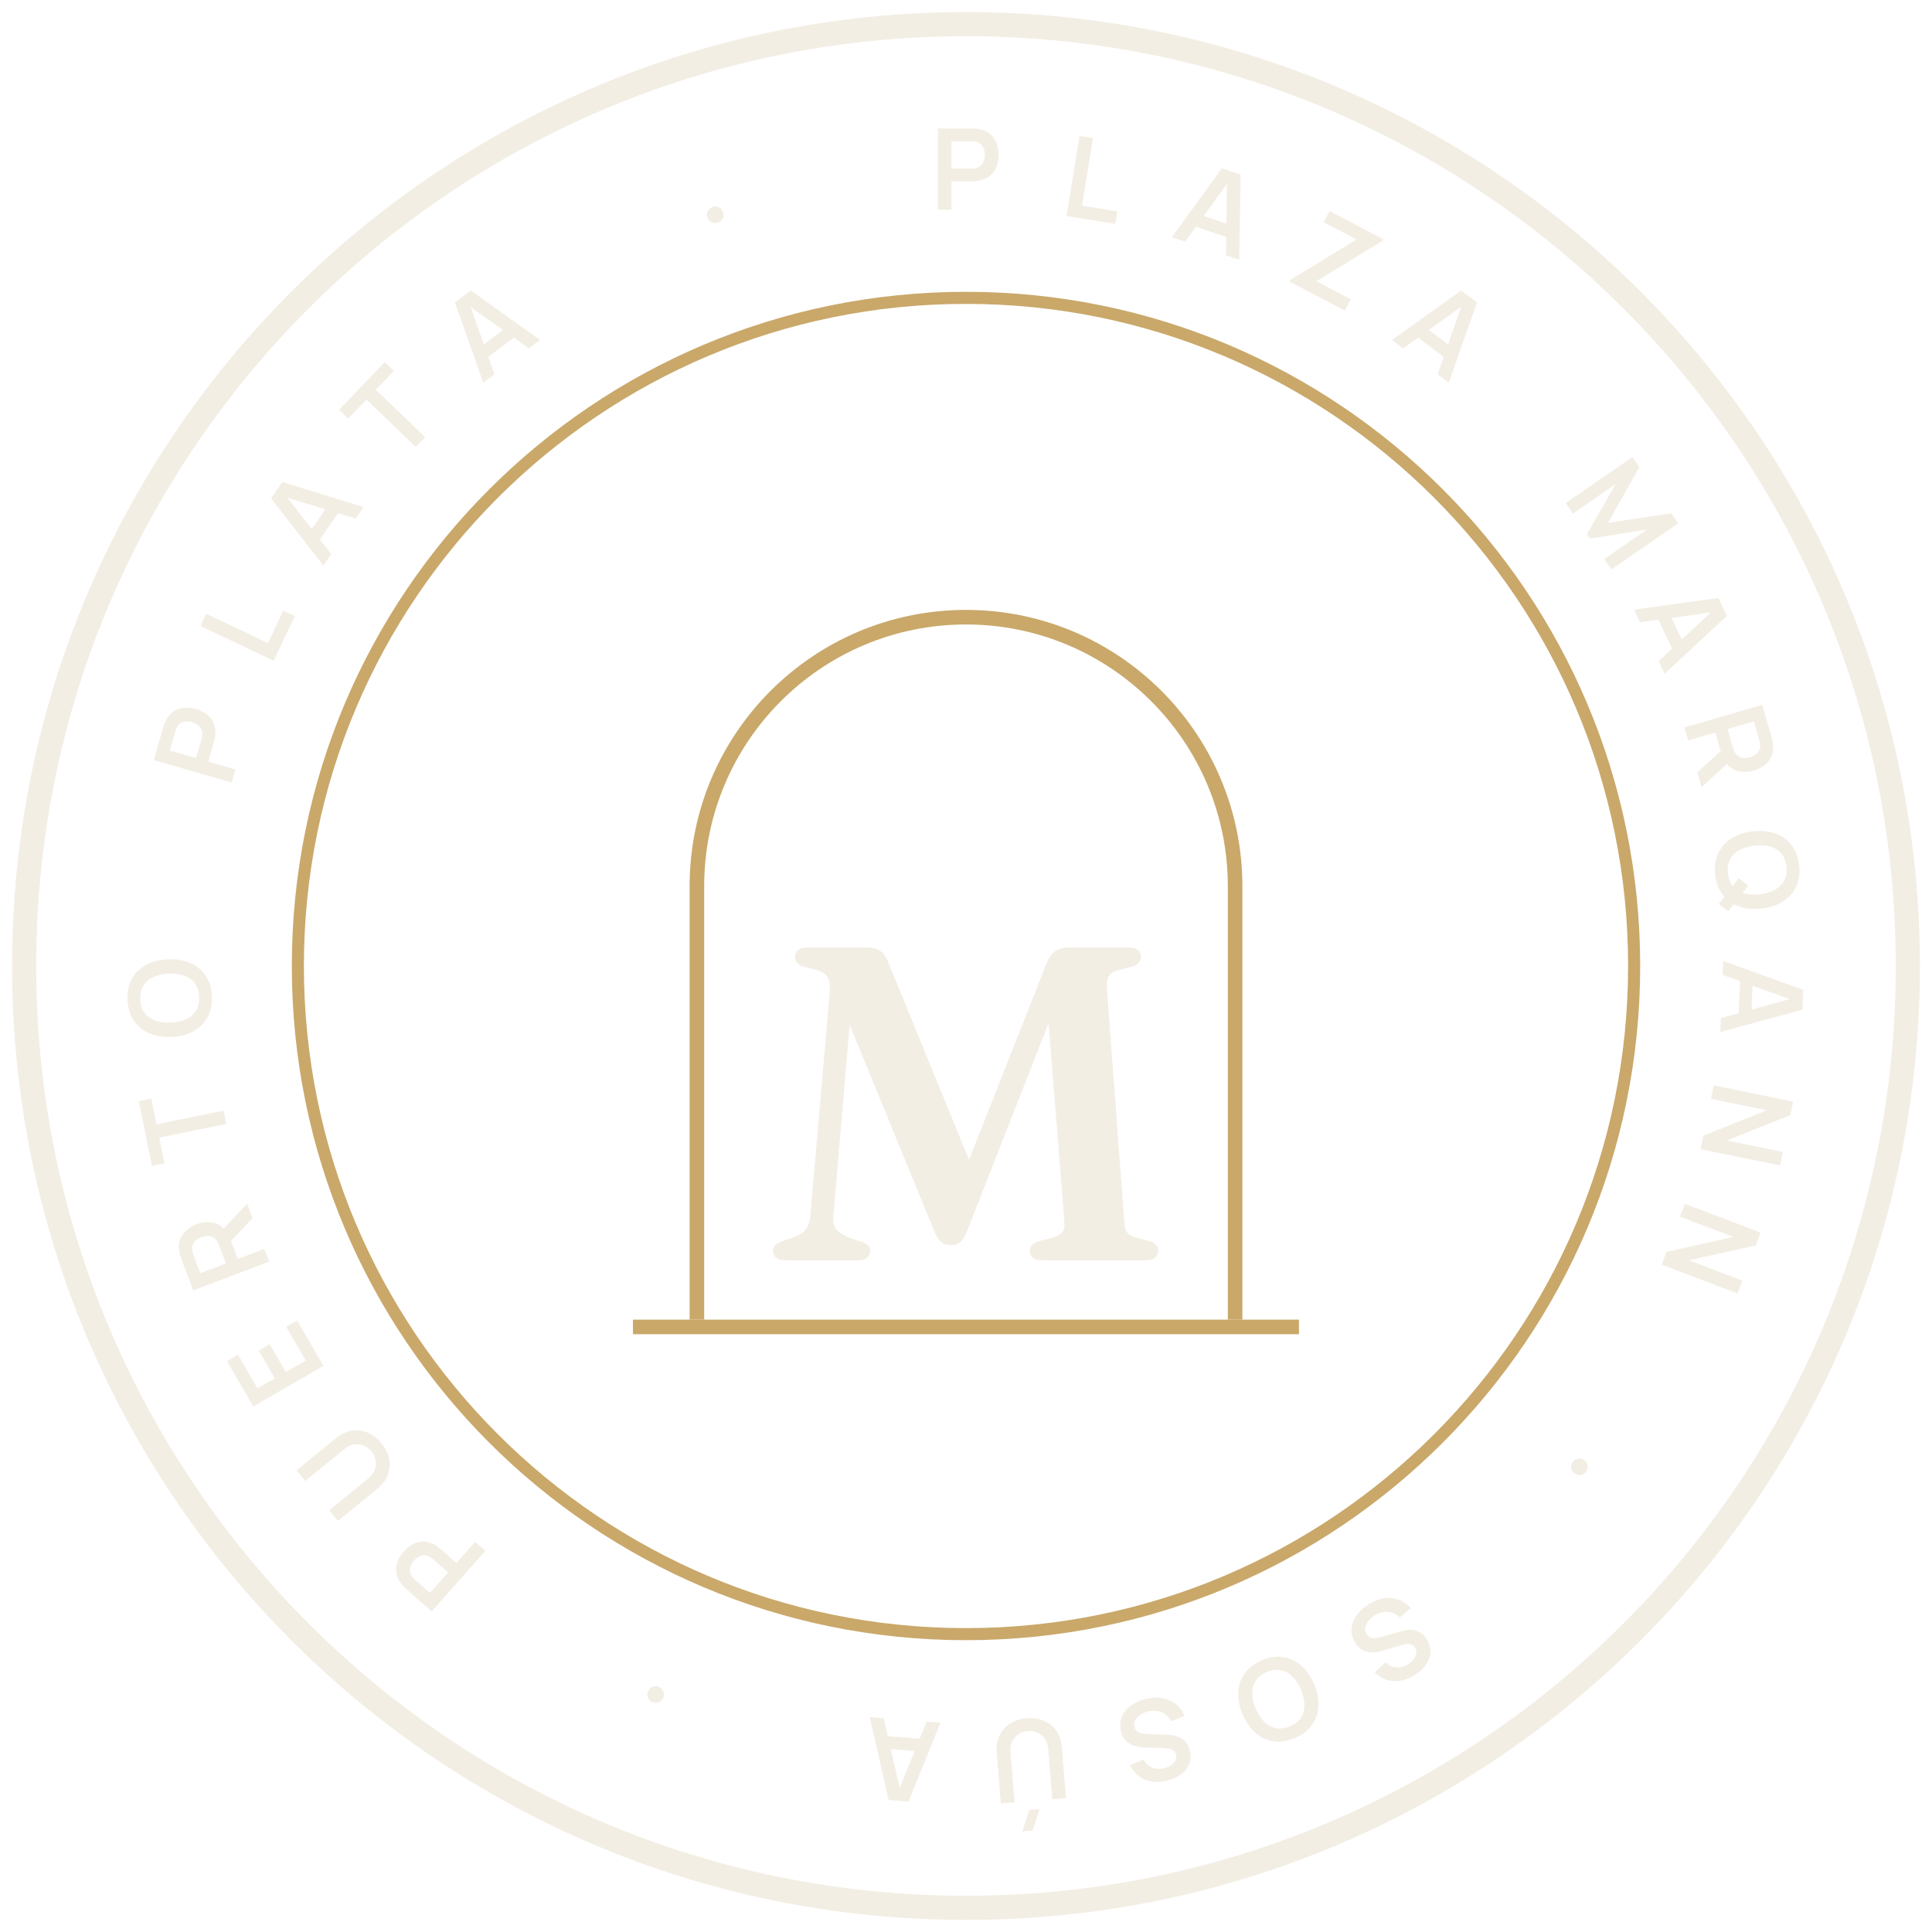
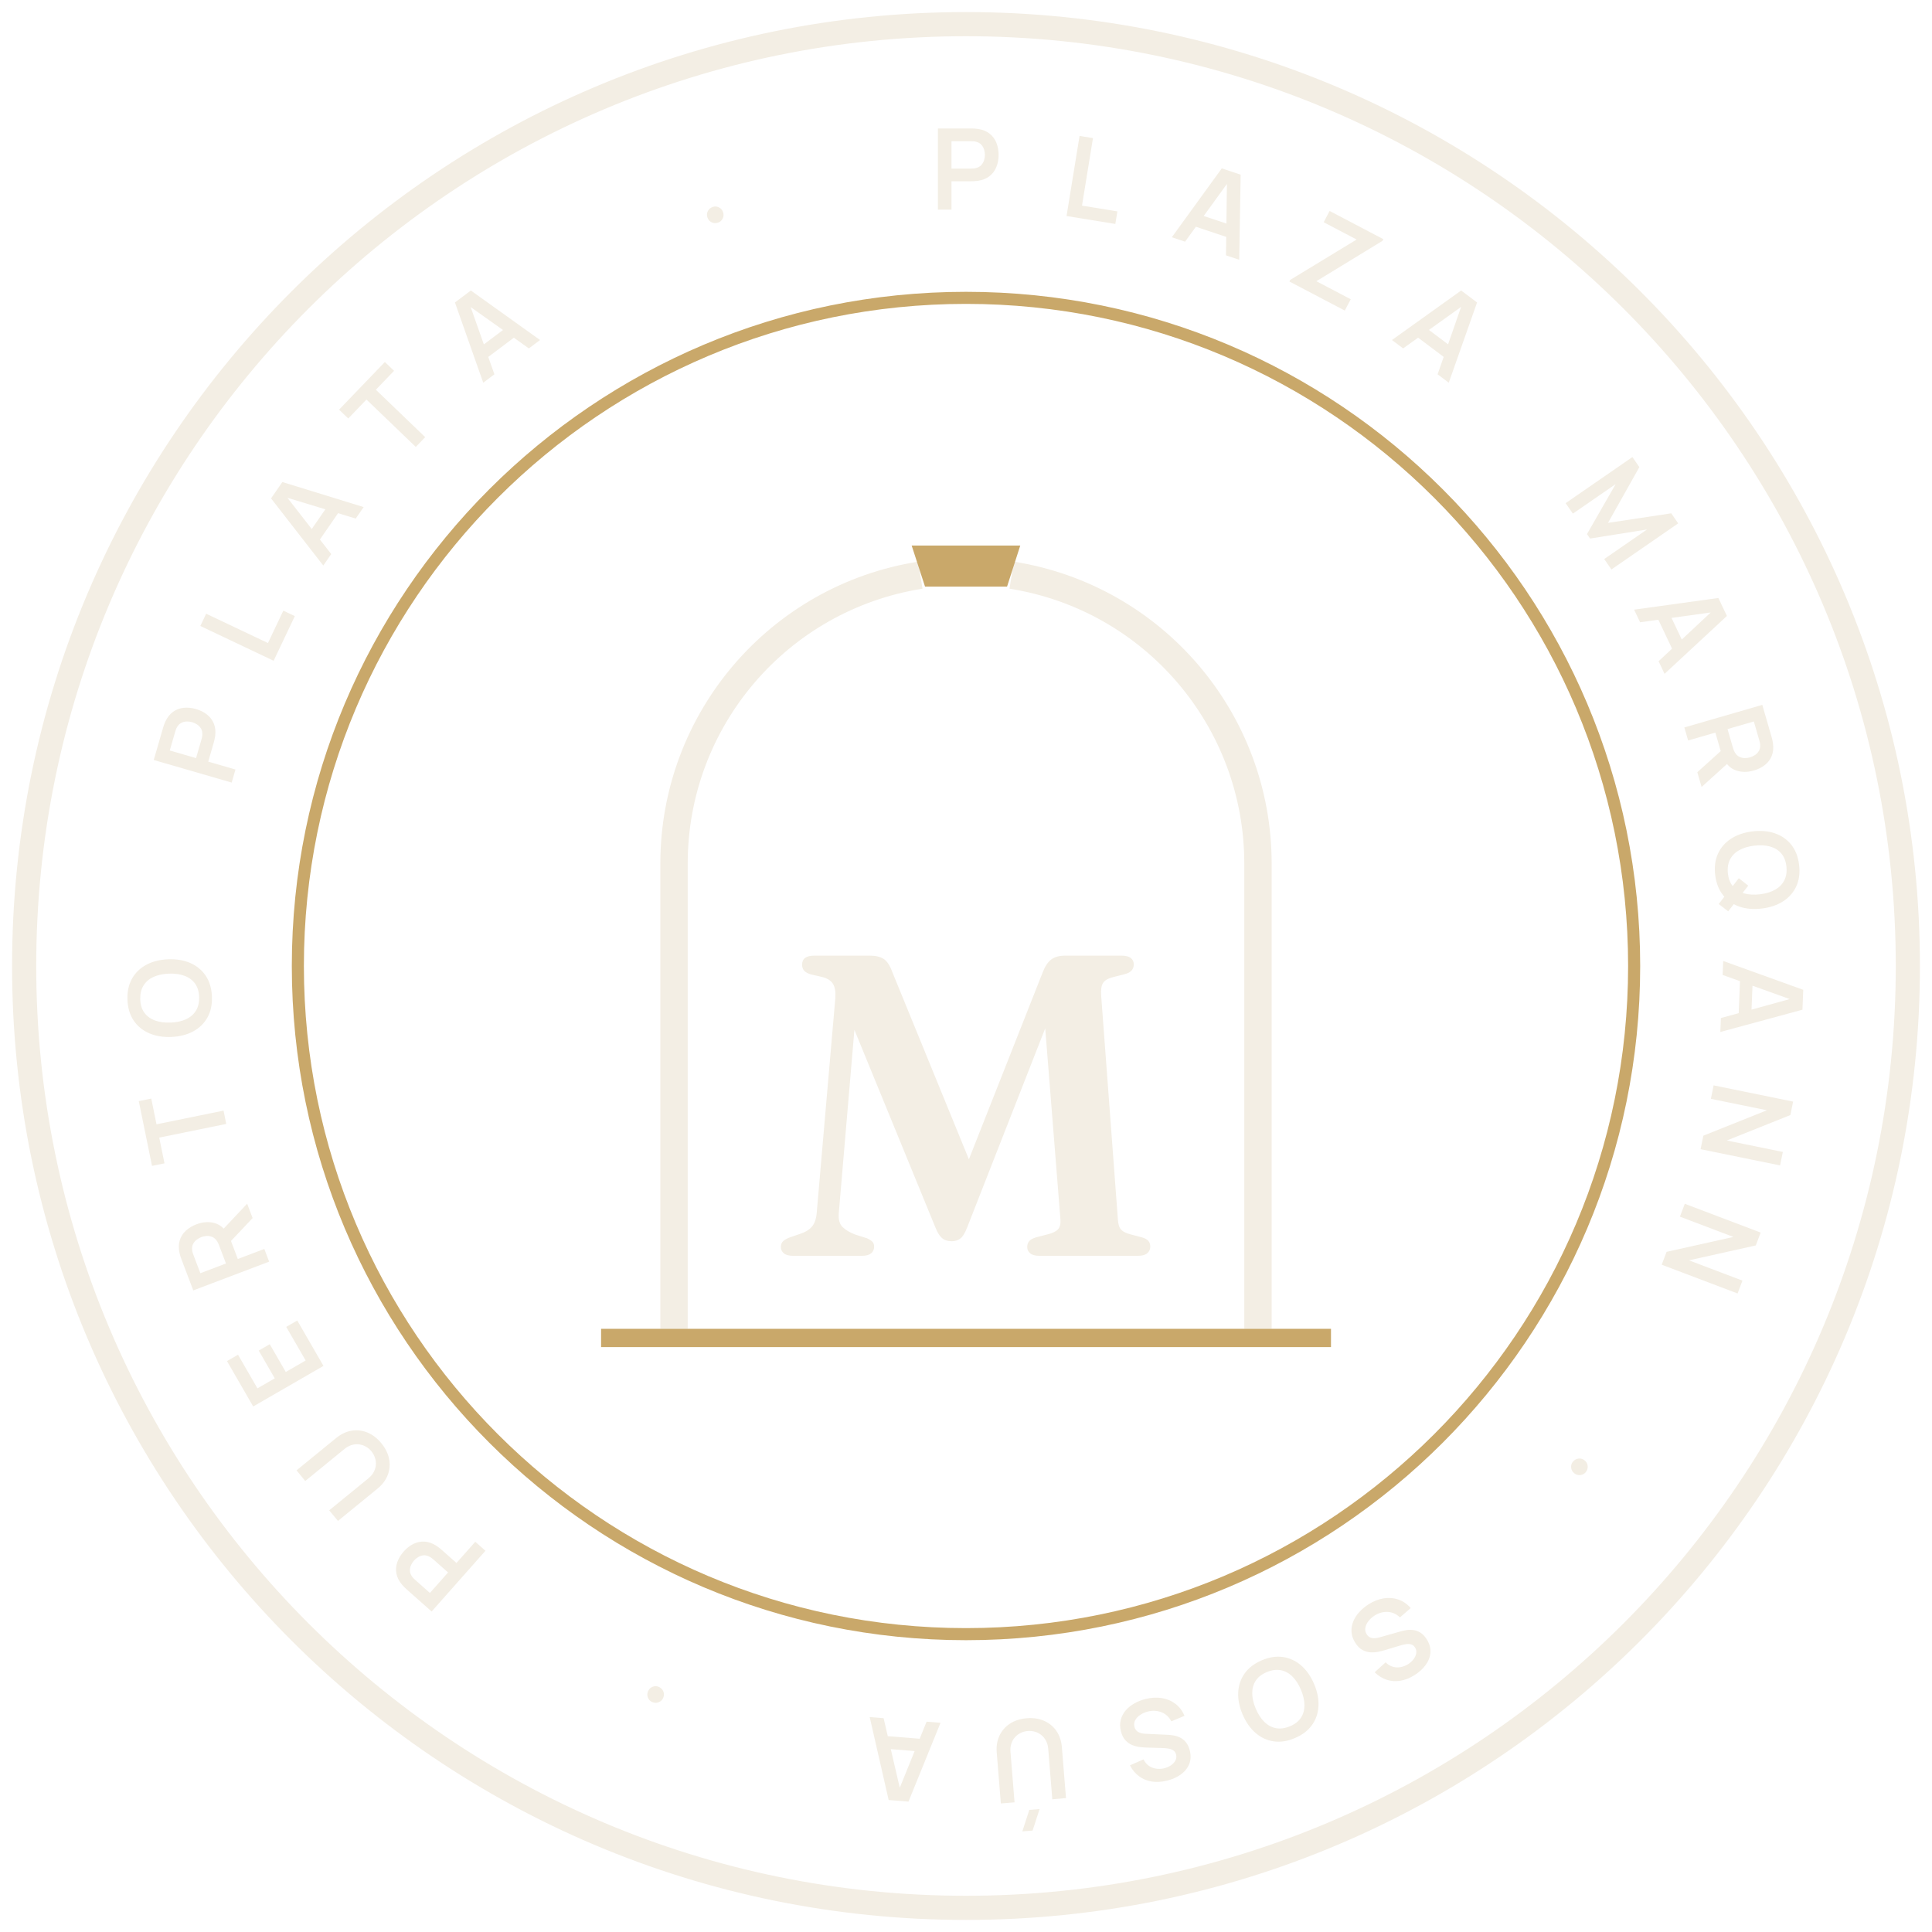
<svg xmlns="http://www.w3.org/2000/svg" viewBox="0 0 240 240" width="240" height="240">
  <circle cx="120.0" cy="120.0" r="117.0" fill="none" stroke="#F3EEE4" stroke-width="3" />
  <circle cx="120.0" cy="120.0" r="83.0" fill="none" stroke="#C9A86A" stroke-width="1.5" />
  <g transform="translate(52.0,54.0)">
-     <path d="M34.57,109.93 V56.10 A33.43,33.43 0 0 1 101.43,56.10 V109.93" fill="none" stroke="#C9A86A" stroke-width="1.81" />
-     <rect x="26.63" y="109.93" width="82.73" height="1.81" fill="#C9A86A" />
-     <path fill="#F3EEE4" d="M68.375 90.072 77.899 65.942Q78.371 64.693 79.037 64.193Q79.704 63.693 80.842 63.693H88.145Q88.95 63.693 89.339 63.999Q89.727 64.304 89.727 64.832Q89.727 65.276 89.464 65.595Q89.2 65.915 88.589 66.081L87.062 66.47Q86.09 66.72 85.757 67.22Q85.424 67.72 85.507 68.886L87.673 97.874Q87.728 98.79 88.089 99.179Q88.45 99.568 89.311 99.79L90.783 100.179Q91.366 100.345 91.616 100.637Q91.865 100.928 91.865 101.373Q91.865 101.9 91.477 102.233Q91.088 102.567 90.311 102.567H77.482Q76.705 102.567 76.316 102.247Q75.927 101.928 75.927 101.428Q75.927 100.984 76.177 100.679Q76.427 100.373 77.066 100.179L78.565 99.79Q79.565 99.54 79.926 99.124Q80.287 98.707 80.231 97.874L78.26 73.106L68.18 98.818Q67.736 99.984 67.264 100.331Q66.792 100.679 66.181 100.679Q65.709 100.679 65.334 100.54Q64.96 100.401 64.626 99.984Q64.293 99.568 63.96 98.707L53.547 73.301L51.52 97.097Q51.437 98.263 52.006 98.832Q52.576 99.401 53.659 99.818L55.158 100.29Q55.602 100.484 55.852 100.72Q56.102 100.956 56.102 101.373Q56.102 101.928 55.713 102.247Q55.325 102.567 54.547 102.567H45.578Q44.801 102.567 44.412 102.247Q44.023 101.928 44.023 101.428Q44.023 100.901 44.371 100.623Q44.718 100.345 45.273 100.151L46.495 99.734Q47.467 99.429 48.008 98.832Q48.549 98.235 48.661 97.069L51.076 69.191Q51.16 67.969 50.771 67.345Q50.382 66.72 49.41 66.47L47.966 66.137Q47.355 65.97 47.064 65.665Q46.772 65.359 46.772 64.86Q46.772 63.693 48.355 63.693H55.574Q56.657 63.693 57.324 64.11Q57.99 64.526 58.462 65.831Z" />
+     <path d="M31.73,111.07 V53.27 A36.27,36.27 0 0 1 62.33,17.45" fill="none" stroke="#F3EEE4" stroke-width="3.4" />
+     <path d="M73.67,17.45 A36.27,36.27 0 0 1 104.27,53.27 V111.07" fill="none" stroke="#F3EEE4" stroke-width="3.4" />
+     <path d="M61.25,13.77 h13.49 L73.10,18.87 h-10.19 z" fill="#C9A86A" />
+     <rect x="22.67" y="111.07" width="90.67" height="2.27" fill="#C9A86A" />
+     <path fill="#F3EEE4" d="M68.36 90.015 77.495 66.871Q77.948 65.672 78.587 65.193Q79.226 64.713 80.318 64.713H87.322Q88.095 64.713 88.468 65.006Q88.841 65.299 88.841 65.805Q88.841 66.231 88.588 66.538Q88.335 66.844 87.749 67.004L86.284 67.377Q85.352 67.616 85.032 68.096Q84.712 68.575 84.792 69.694L86.87 97.499Q86.923 98.378 87.269 98.751Q87.615 99.124 88.441 99.337L89.853 99.71Q90.412 99.869 90.652 100.149Q90.891 100.429 90.891 100.855Q90.891 101.361 90.518 101.68Q90.146 102.0 89.4 102.0H77.095Q76.35 102.0 75.977 101.694Q75.604 101.387 75.604 100.908Q75.604 100.482 75.844 100.189Q76.083 99.896 76.696 99.71L78.134 99.337Q79.093 99.097 79.439 98.697Q79.785 98.298 79.732 97.499L77.841 73.742L68.173 98.404Q67.747 99.523 67.294 99.856Q66.841 100.189 66.256 100.189Q65.803 100.189 65.443 100.056Q65.084 99.923 64.764 99.523Q64.444 99.124 64.125 98.298L54.137 73.928L52.193 96.753Q52.113 97.872 52.659 98.418Q53.205 98.964 54.244 99.363L55.682 99.816Q56.108 100.002 56.348 100.229Q56.588 100.455 56.588 100.855Q56.588 101.387 56.215 101.694Q55.842 102.0 55.096 102.0H46.494Q45.748 102.0 45.375 101.694Q45.002 101.387 45.002 100.908Q45.002 100.402 45.335 100.136Q45.668 99.869 46.201 99.683L47.372 99.283Q48.305 98.99 48.824 98.418Q49.343 97.845 49.45 96.727L51.767 69.987Q51.847 68.815 51.474 68.216Q51.101 67.616 50.169 67.377L48.784 67.057Q48.198 66.897 47.918 66.604Q47.639 66.311 47.639 65.832Q47.639 64.713 49.157 64.713H56.082Q57.12 64.713 57.759 65.113Q58.399 65.512 58.851 66.764Z" />
  </g>
  <path fill="#F3EEE4" transform="translate(120.00,21.00) rotate(0.00) translate(0,5.04)" d="M-3.49 0.0V-10.08H0.676Q0.822 -10.08 1.054 -10.07Q1.285 -10.059 1.481 -10.024Q2.356 -9.891 2.926 -9.443Q3.497 -8.995 3.773 -8.312Q4.05 -7.63 4.05 -6.797Q4.05 -5.971 3.77 -5.288Q3.49 -4.606 2.919 -4.158Q2.349 -3.71 1.481 -3.577Q1.285 -3.549 1.05 -3.535Q0.816 -3.521 0.676 -3.521H-1.802V0.0ZM-1.802 -5.096H0.606Q0.745 -5.096 0.921 -5.11Q1.096 -5.124 1.242 -5.166Q1.663 -5.271 1.904 -5.537Q2.146 -5.803 2.247 -6.139Q2.349 -6.475 2.349 -6.797Q2.349 -7.119 2.247 -7.458Q2.146 -7.798 1.904 -8.064Q1.663 -8.33 1.242 -8.435Q1.096 -8.477 0.921 -8.488Q0.745 -8.498 0.606 -8.498H-1.802Z" />
  <path fill="#F3EEE4" transform="translate(135.88,22.28) rotate(9.23) translate(0,5.04)" d="M-2.615 0.0V-10.08H-0.928V-1.582H3.525V0.0Z" />
  <path fill="#F3EEE4" transform="translate(151.35,26.09) rotate(18.46) translate(0,5.04)" d="M-4.413 0.0 -1.236 -10.08H1.236L4.413 0.0H2.678L1.984 -2.184H-1.992L-2.678 0.0ZM1.481 -3.759 -0.018 -8.449 -1.494 -3.759Z" />
  <path fill="#F3EEE4" transform="translate(166.01,32.34) rotate(27.69) translate(0,5.04)" d="M-3.944 0.0V-0.231L1.026 -8.498H-3.595V-10.08H3.945V-9.842L-0.997 -1.589H3.826V0.0Z" />
  <path fill="#F3EEE4" transform="translate(179.47,40.86) rotate(36.92) translate(0,5.04)" d="M-4.413 0.0 -1.236 -10.08H1.236L4.413 0.0H2.678L1.984 -2.184H-1.992L-2.678 0.0ZM1.481 -3.759 -0.018 -8.449 -1.494 -3.759Z" />
  <path fill="#F3EEE4" transform="translate(201.48,63.76) rotate(55.38) translate(0,5.04)" d="M-5.005 0.0V-10.08H-3.486L0.0 -2.94L3.486 -10.08H5.005V0.0H3.43V-6.461L0.336 0.0H-0.336L-3.423 -6.461V0.0Z" />
  <path fill="#F3EEE4" transform="translate(209.44,77.56) rotate(64.62) translate(0,5.04)" d="M-4.413 0.0 -1.236 -10.08H1.236L4.413 0.0H2.678L1.984 -2.184H-1.992L-2.678 0.0ZM1.481 -3.759 -0.018 -8.449 -1.494 -3.759Z" />
  <path fill="#F3EEE4" transform="translate(215.09,92.46) rotate(73.85) translate(0,5.04)" d="M-3.64 0.0V-10.08H0.525Q0.672 -10.08 0.903 -10.07Q1.134 -10.059 1.33 -10.024Q2.205 -9.891 2.776 -9.443Q3.346 -8.995 3.623 -8.312Q3.899 -7.63 3.899 -6.797Q3.899 -5.565 3.276 -4.683Q2.877 -4.109 2.198 -3.822L4.06 0.0H2.149L0.441 -3.521H-1.953V0.0ZM-1.953 -5.096H0.455Q0.595 -5.096 0.77 -5.11Q0.945 -5.124 1.092 -5.166Q1.512 -5.271 1.754 -5.537Q1.995 -5.803 2.097 -6.139Q2.198 -6.475 2.198 -6.797Q2.198 -7.119 2.097 -7.458Q1.995 -7.798 1.754 -8.064Q1.512 -8.33 1.092 -8.435Q0.945 -8.477 0.77 -8.488Q0.595 -8.498 0.455 -8.498H-1.953Z" />
  <path fill="#F3EEE4" transform="translate(218.28,108.07) rotate(83.08) translate(0,5.04)" d="M3.622 0.21 2.811 -0.595Q2.705 -0.518 2.593 -0.455Q1.508 0.21 -0.004 0.21Q-1.516 0.21 -2.594 -0.452Q-3.671 -1.113 -4.249 -2.296Q-4.827 -3.479 -4.827 -5.04Q-4.827 -6.601 -4.249 -7.784Q-3.671 -8.967 -2.594 -9.629Q-1.516 -10.29 -0.004 -10.29Q1.508 -10.29 2.59 -9.629Q3.672 -8.967 4.249 -7.784Q4.827 -6.601 4.827 -5.04Q4.827 -3.479 4.253 -2.296Q4.077 -1.946 3.868 -1.645L4.666 -0.847ZM-0.003 -1.379Q0.963 -1.372 1.62 -1.785L0.745 -2.653L1.803 -3.71L2.607 -2.905Q2.657 -3.003 2.705 -3.108Q3.042 -3.934 3.042 -5.04Q3.042 -6.146 2.702 -6.962Q2.362 -7.777 1.687 -8.232Q1.011 -8.687 -0.003 -8.701Q-1.019 -8.708 -1.691 -8.253Q-2.363 -7.798 -2.702 -6.972Q-3.042 -6.146 -3.042 -5.04Q-3.042 -3.934 -2.705 -3.119Q-2.369 -2.303 -1.694 -1.848Q-1.019 -1.393 -0.003 -1.379Z" />
  <path fill="#F3EEE4" transform="translate(218.92,123.99) rotate(92.31) translate(0,5.04)" d="M-4.413 0.0 -1.236 -10.08H1.236L4.413 0.0H2.678L1.984 -2.184H-1.992L-2.678 0.0ZM1.481 -3.759 -0.018 -8.449 -1.494 -3.759Z" />
  <path fill="#F3EEE4" transform="translate(217.00,139.80) rotate(101.54) translate(0,5.04)" d="M-4.046 0.0V-10.08H-2.338L2.338 -2.975V-10.08H4.046V0.0H2.338L-2.338 -7.105V0.0Z" />
  <path fill="#F3EEE4" transform="translate(212.57,155.11) rotate(110.77) translate(0,5.04)" d="M-4.046 0.0V-10.08H-2.338L2.338 -2.975V-10.08H4.046V0.0H2.338L-2.338 -7.105V0.0Z" />
  <path fill="#F3EEE4" transform="translate(196.69,182.61) rotate(129.23) translate(0,5.04)" d="M0.025 -3.381Q-0.416 -3.381 -0.721 -3.675Q-1.026 -3.969 -1.026 -4.41Q-1.026 -4.851 -0.721 -5.145Q-0.416 -5.439 0.025 -5.439Q0.431 -5.439 0.728 -5.145Q1.026 -4.851 1.026 -4.41Q1.026 -3.969 0.728 -3.675Q0.431 -3.381 0.025 -3.381Z" />
  <path fill="#F3EEE4" transform="translate(172.91,203.67) rotate(147.69) translate(0,5.04)" d="M0.109 0.21Q-0.998 0.21 -1.883 -0.175Q-2.768 -0.56 -3.339 -1.278Q-3.909 -1.995 -4.064 -2.982L-2.313 -3.248Q-2.09 -2.352 -1.393 -1.862Q-0.696 -1.372 0.213 -1.372Q0.753 -1.372 1.229 -1.54Q1.705 -1.708 2.002 -2.03Q2.3 -2.352 2.3 -2.821Q2.3 -3.031 2.23 -3.21Q2.16 -3.388 2.023 -3.528Q1.886 -3.668 1.673 -3.784Q1.46 -3.899 1.179 -3.983L-1.425 -4.753Q-1.76 -4.851 -2.149 -5.015Q-2.538 -5.18 -2.884 -5.47Q-3.231 -5.761 -3.451 -6.213Q-3.671 -6.664 -3.671 -7.329Q-3.671 -8.302 -3.178 -8.963Q-2.684 -9.625 -1.848 -9.954Q-1.011 -10.283 0.011 -10.276Q1.046 -10.269 1.859 -9.922Q2.671 -9.576 3.217 -8.918Q3.763 -8.26 3.987 -7.329L2.173 -7.014Q2.061 -7.546 1.743 -7.921Q1.425 -8.295 0.966 -8.491Q0.508 -8.687 -0.01 -8.701Q-0.514 -8.708 -0.945 -8.55Q-1.376 -8.393 -1.638 -8.099Q-1.901 -7.805 -1.901 -7.413Q-1.901 -7.042 -1.677 -6.808Q-1.453 -6.573 -1.12 -6.437Q-0.788 -6.3 -0.444 -6.209L1.362 -5.705Q1.732 -5.607 2.195 -5.439Q2.657 -5.271 3.083 -4.97Q3.51 -4.669 3.787 -4.179Q4.064 -3.689 4.064 -2.933Q4.064 -2.149 3.738 -1.558Q3.413 -0.966 2.86 -0.574Q2.306 -0.182 1.596 0.014Q0.886 0.21 0.109 0.21Z" />
  <path fill="#F3EEE4" transform="translate(158.80,211.08) rotate(156.92) translate(0,5.04)" d="M-0.003 0.21Q-1.516 0.21 -2.594 -0.452Q-3.671 -1.113 -4.249 -2.296Q-4.827 -3.479 -4.827 -5.04Q-4.827 -6.601 -4.249 -7.784Q-3.671 -8.967 -2.594 -9.629Q-1.516 -10.29 -0.003 -10.29Q1.508 -10.29 2.59 -9.629Q3.672 -8.967 4.249 -7.784Q4.827 -6.601 4.827 -5.04Q4.827 -3.479 4.249 -2.296Q3.672 -1.113 2.59 -0.452Q1.508 0.21 -0.003 0.21ZM-0.003 -1.379Q1.011 -1.372 1.687 -1.827Q2.362 -2.282 2.702 -3.108Q3.042 -3.934 3.042 -5.04Q3.042 -6.146 2.702 -6.962Q2.362 -7.777 1.687 -8.232Q1.011 -8.687 -0.003 -8.701Q-1.019 -8.708 -1.691 -8.253Q-2.363 -7.798 -2.702 -6.972Q-3.042 -6.146 -3.042 -5.04Q-3.042 -3.934 -2.705 -3.119Q-2.369 -2.303 -1.694 -1.848Q-1.019 -1.393 -0.003 -1.379Z" />
  <path fill="#F3EEE4" transform="translate(143.69,216.12) rotate(166.15) translate(0,5.04)" d="M0.109 0.21Q-0.998 0.21 -1.883 -0.175Q-2.768 -0.56 -3.339 -1.278Q-3.909 -1.995 -4.064 -2.982L-2.313 -3.248Q-2.09 -2.352 -1.393 -1.862Q-0.696 -1.372 0.213 -1.372Q0.753 -1.372 1.229 -1.54Q1.705 -1.708 2.002 -2.03Q2.3 -2.352 2.3 -2.821Q2.3 -3.031 2.23 -3.21Q2.16 -3.388 2.023 -3.528Q1.886 -3.668 1.673 -3.784Q1.46 -3.899 1.179 -3.983L-1.425 -4.753Q-1.76 -4.851 -2.149 -5.015Q-2.538 -5.18 -2.884 -5.47Q-3.231 -5.761 -3.451 -6.213Q-3.671 -6.664 -3.671 -7.329Q-3.671 -8.302 -3.178 -8.963Q-2.684 -9.625 -1.848 -9.954Q-1.011 -10.283 0.011 -10.276Q1.046 -10.269 1.859 -9.922Q2.671 -9.576 3.217 -8.918Q3.763 -8.26 3.987 -7.329L2.173 -7.014Q2.061 -7.546 1.743 -7.921Q1.425 -8.295 0.966 -8.491Q0.508 -8.687 -0.01 -8.701Q-0.514 -8.708 -0.945 -8.55Q-1.376 -8.393 -1.638 -8.099Q-1.901 -7.805 -1.901 -7.413Q-1.901 -7.042 -1.677 -6.808Q-1.453 -6.573 -1.12 -6.437Q-0.788 -6.3 -0.444 -6.209L1.362 -5.705Q1.732 -5.607 2.195 -5.439Q2.657 -5.271 3.083 -4.97Q3.51 -4.669 3.787 -4.179Q4.064 -3.689 4.064 -2.933Q4.064 -2.149 3.738 -1.558Q3.413 -0.966 2.86 -0.574Q2.306 -0.182 1.596 0.014Q0.886 0.21 0.109 0.21Z" />
  <path fill="#F3EEE4" transform="translate(127.97,218.68) rotate(175.38) translate(0,5.04)" d="M0.602 -11.165H-0.679L0.399 -13.755H1.68ZM0.0 0.21Q-1.204 0.21 -2.117 -0.28Q-3.031 -0.77 -3.546 -1.659Q-4.06 -2.548 -4.06 -3.745V-10.066L-2.352 -10.08V-3.787Q-2.352 -3.22 -2.159 -2.772Q-1.967 -2.324 -1.638 -2.013Q-1.309 -1.701 -0.882 -1.54Q-0.455 -1.379 0.0 -1.379Q0.469 -1.379 0.893 -1.543Q1.316 -1.708 1.645 -2.019Q1.974 -2.331 2.163 -2.779Q2.352 -3.227 2.352 -3.787V-10.08H4.06V-3.745Q4.06 -2.548 3.545 -1.659Q3.031 -0.77 2.117 -0.28Q1.204 0.21 0.0 0.21Z" />
  <path fill="#F3EEE4" transform="translate(112.03,218.68) rotate(184.62) translate(0,5.04)" d="M-4.413 0.0 -1.236 -10.08H1.236L4.413 0.0H2.678L1.984 -2.184H-1.992L-2.678 0.0ZM1.481 -3.759 -0.018 -8.449 -1.494 -3.759Z" />
  <path fill="#F3EEE4" transform="translate(81.20,211.08) rotate(203.08) translate(0,5.04)" d="M0.025 -3.381Q-0.416 -3.381 -0.721 -3.675Q-1.026 -3.969 -1.026 -4.41Q-1.026 -4.851 -0.721 -5.145Q-0.416 -5.439 0.025 -5.439Q0.431 -5.439 0.728 -5.145Q1.026 -4.851 1.026 -4.41Q1.026 -3.969 0.728 -3.675Q0.431 -3.381 0.025 -3.381Z" />
  <path fill="#F3EEE4" transform="translate(54.35,194.10) rotate(221.54) translate(0,5.04)" d="M-3.49 0.0V-10.08H0.676Q0.822 -10.08 1.054 -10.07Q1.285 -10.059 1.481 -10.024Q2.356 -9.891 2.926 -9.443Q3.497 -8.995 3.773 -8.312Q4.05 -7.63 4.05 -6.797Q4.05 -5.971 3.77 -5.288Q3.49 -4.606 2.919 -4.158Q2.349 -3.71 1.481 -3.577Q1.285 -3.549 1.05 -3.535Q0.816 -3.521 0.676 -3.521H-1.802V0.0ZM-1.802 -5.096H0.606Q0.745 -5.096 0.921 -5.11Q1.096 -5.124 1.242 -5.166Q1.663 -5.271 1.904 -5.537Q2.146 -5.803 2.247 -6.139Q2.349 -6.475 2.349 -6.797Q2.349 -7.119 2.247 -7.458Q2.146 -7.798 1.904 -8.064Q1.663 -8.33 1.242 -8.435Q1.096 -8.477 0.921 -8.488Q0.745 -8.498 0.606 -8.498H-1.802Z" />
  <path fill="#F3EEE4" transform="translate(43.31,182.61) rotate(230.77) translate(0,5.04)" d="M0.0 0.21Q-1.204 0.21 -2.117 -0.28Q-3.031 -0.77 -3.546 -1.659Q-4.06 -2.548 -4.06 -3.745V-10.066L-2.352 -10.08V-3.787Q-2.352 -3.22 -2.159 -2.772Q-1.967 -2.324 -1.638 -2.013Q-1.309 -1.701 -0.882 -1.54Q-0.455 -1.379 0.0 -1.379Q0.469 -1.379 0.893 -1.543Q1.316 -1.708 1.645 -2.019Q1.974 -2.331 2.163 -2.779Q2.352 -3.227 2.352 -3.787V-10.08H4.06V-3.745Q4.06 -2.548 3.545 -1.659Q3.031 -0.77 2.117 -0.28Q1.204 0.21 0.0 0.21Z" />
  <path fill="#F3EEE4" transform="translate(34.26,169.50) rotate(240.00) translate(0,5.04)" d="M-3.115 0.0V-10.08H3.395V-8.498H-1.428V-6.013H2.555V-4.431H-1.428V-1.582H3.395V0.0Z" />
  <path fill="#F3EEE4" transform="translate(27.43,155.11) rotate(249.23) translate(0,5.04)" d="M-3.64 0.0V-10.08H0.525Q0.672 -10.08 0.903 -10.07Q1.134 -10.059 1.33 -10.024Q2.205 -9.891 2.776 -9.443Q3.346 -8.995 3.623 -8.312Q3.899 -7.63 3.899 -6.797Q3.899 -5.565 3.276 -4.683Q2.877 -4.109 2.198 -3.822L4.06 0.0H2.149L0.441 -3.521H-1.953V0.0ZM-1.953 -5.096H0.455Q0.595 -5.096 0.77 -5.11Q0.945 -5.124 1.092 -5.166Q1.512 -5.271 1.754 -5.537Q1.995 -5.803 2.097 -6.139Q2.198 -6.475 2.198 -6.797Q2.198 -7.119 2.097 -7.458Q1.995 -7.798 1.754 -8.064Q1.512 -8.33 1.092 -8.435Q0.945 -8.477 0.77 -8.488Q0.595 -8.498 0.455 -8.498H-1.953Z" />
  <path fill="#F3EEE4" transform="translate(23.00,139.80) rotate(258.46) translate(0,5.04)" d="M-0.843 0.0V-8.498H-4.106V-10.08H4.106V-8.498H0.844V0.0Z" />
  <path fill="#F3EEE4" transform="translate(21.08,123.99) rotate(267.69) translate(0,5.04)" d="M-0.003 0.21Q-1.516 0.21 -2.594 -0.452Q-3.671 -1.113 -4.249 -2.296Q-4.827 -3.479 -4.827 -5.04Q-4.827 -6.601 -4.249 -7.784Q-3.671 -8.967 -2.594 -9.629Q-1.516 -10.29 -0.003 -10.29Q1.508 -10.29 2.59 -9.629Q3.672 -8.967 4.249 -7.784Q4.827 -6.601 4.827 -5.04Q4.827 -3.479 4.249 -2.296Q3.672 -1.113 2.59 -0.452Q1.508 0.21 -0.003 0.21ZM-0.003 -1.379Q1.011 -1.372 1.687 -1.827Q2.362 -2.282 2.702 -3.108Q3.042 -3.934 3.042 -5.04Q3.042 -6.146 2.702 -6.962Q2.362 -7.777 1.687 -8.232Q1.011 -8.687 -0.003 -8.701Q-1.019 -8.708 -1.691 -8.253Q-2.363 -7.798 -2.702 -6.972Q-3.042 -6.146 -3.042 -5.04Q-3.042 -3.934 -2.705 -3.119Q-2.369 -2.303 -1.694 -1.848Q-1.019 -1.393 -0.003 -1.379Z" />
  <path fill="#F3EEE4" transform="translate(24.91,92.46) rotate(286.15) translate(0,5.04)" d="M-3.49 0.0V-10.08H0.676Q0.822 -10.08 1.054 -10.07Q1.285 -10.059 1.481 -10.024Q2.356 -9.891 2.926 -9.443Q3.497 -8.995 3.773 -8.312Q4.05 -7.63 4.05 -6.797Q4.05 -5.971 3.77 -5.288Q3.49 -4.606 2.919 -4.158Q2.349 -3.71 1.481 -3.577Q1.285 -3.549 1.05 -3.535Q0.816 -3.521 0.676 -3.521H-1.802V0.0ZM-1.802 -5.096H0.606Q0.745 -5.096 0.921 -5.11Q1.096 -5.124 1.242 -5.166Q1.663 -5.271 1.904 -5.537Q2.146 -5.803 2.247 -6.139Q2.349 -6.475 2.349 -6.797Q2.349 -7.119 2.247 -7.458Q2.146 -7.798 1.904 -8.064Q1.663 -8.33 1.242 -8.435Q1.096 -8.477 0.921 -8.488Q0.745 -8.498 0.606 -8.498H-1.802Z" />
  <path fill="#F3EEE4" transform="translate(30.56,77.56) rotate(295.38) translate(0,5.04)" d="M-2.615 0.0V-10.08H-0.928V-1.582H3.525V0.0Z" />
  <path fill="#F3EEE4" transform="translate(38.52,63.76) rotate(304.62) translate(0,5.04)" d="M-4.413 0.0 -1.236 -10.08H1.236L4.413 0.0H2.678L1.984 -2.184H-1.992L-2.678 0.0ZM1.481 -3.759 -0.018 -8.449 -1.494 -3.759Z" />
  <path fill="#F3EEE4" transform="translate(48.60,51.42) rotate(313.85) translate(0,5.04)" d="M-0.843 0.0V-8.498H-4.106V-10.08H4.106V-8.498H0.844V0.0Z" />
  <path fill="#F3EEE4" transform="translate(60.53,40.86) rotate(323.08) translate(0,5.04)" d="M-4.413 0.0 -1.236 -10.08H1.236L4.413 0.0H2.678L1.984 -2.184H-1.992L-2.678 0.0ZM1.481 -3.759 -0.018 -8.449 -1.494 -3.759Z" />
  <path fill="#F3EEE4" transform="translate(88.65,26.09) rotate(341.54) translate(0,5.04)" d="M0.025 -3.381Q-0.416 -3.381 -0.721 -3.675Q-1.026 -3.969 -1.026 -4.41Q-1.026 -4.851 -0.721 -5.145Q-0.416 -5.439 0.025 -5.439Q0.431 -5.439 0.728 -5.145Q1.026 -4.851 1.026 -4.41Q1.026 -3.969 0.728 -3.675Q0.431 -3.381 0.025 -3.381Z" />
</svg>
